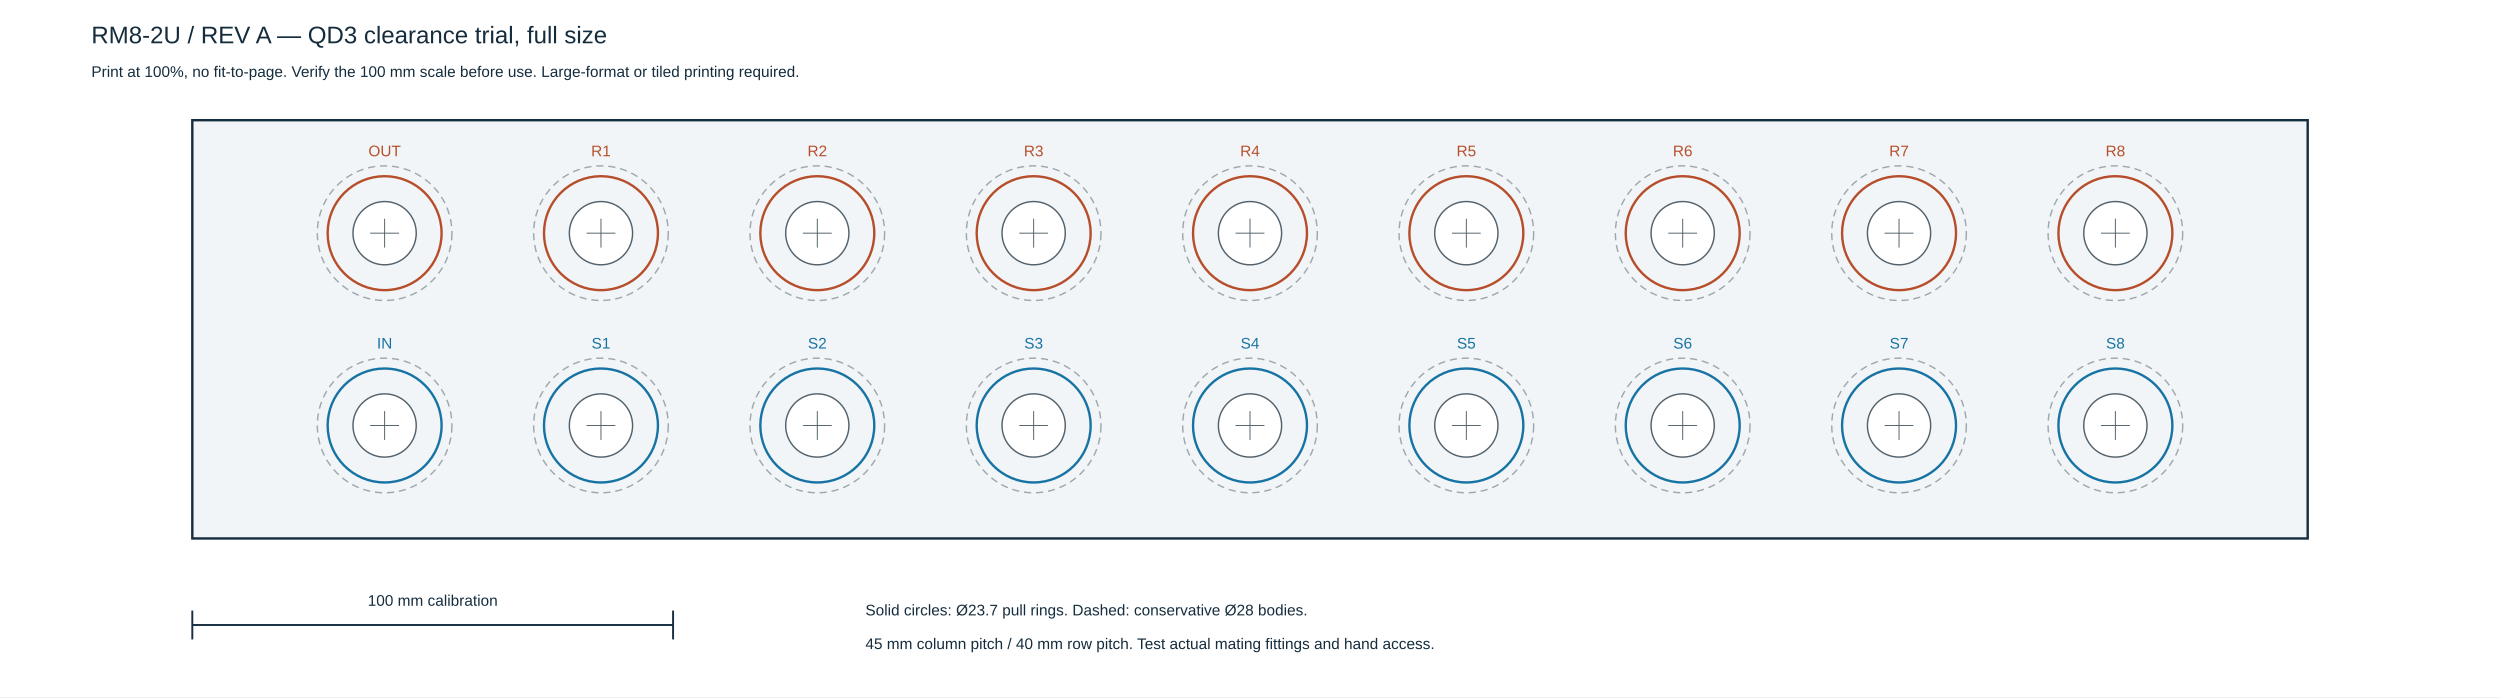
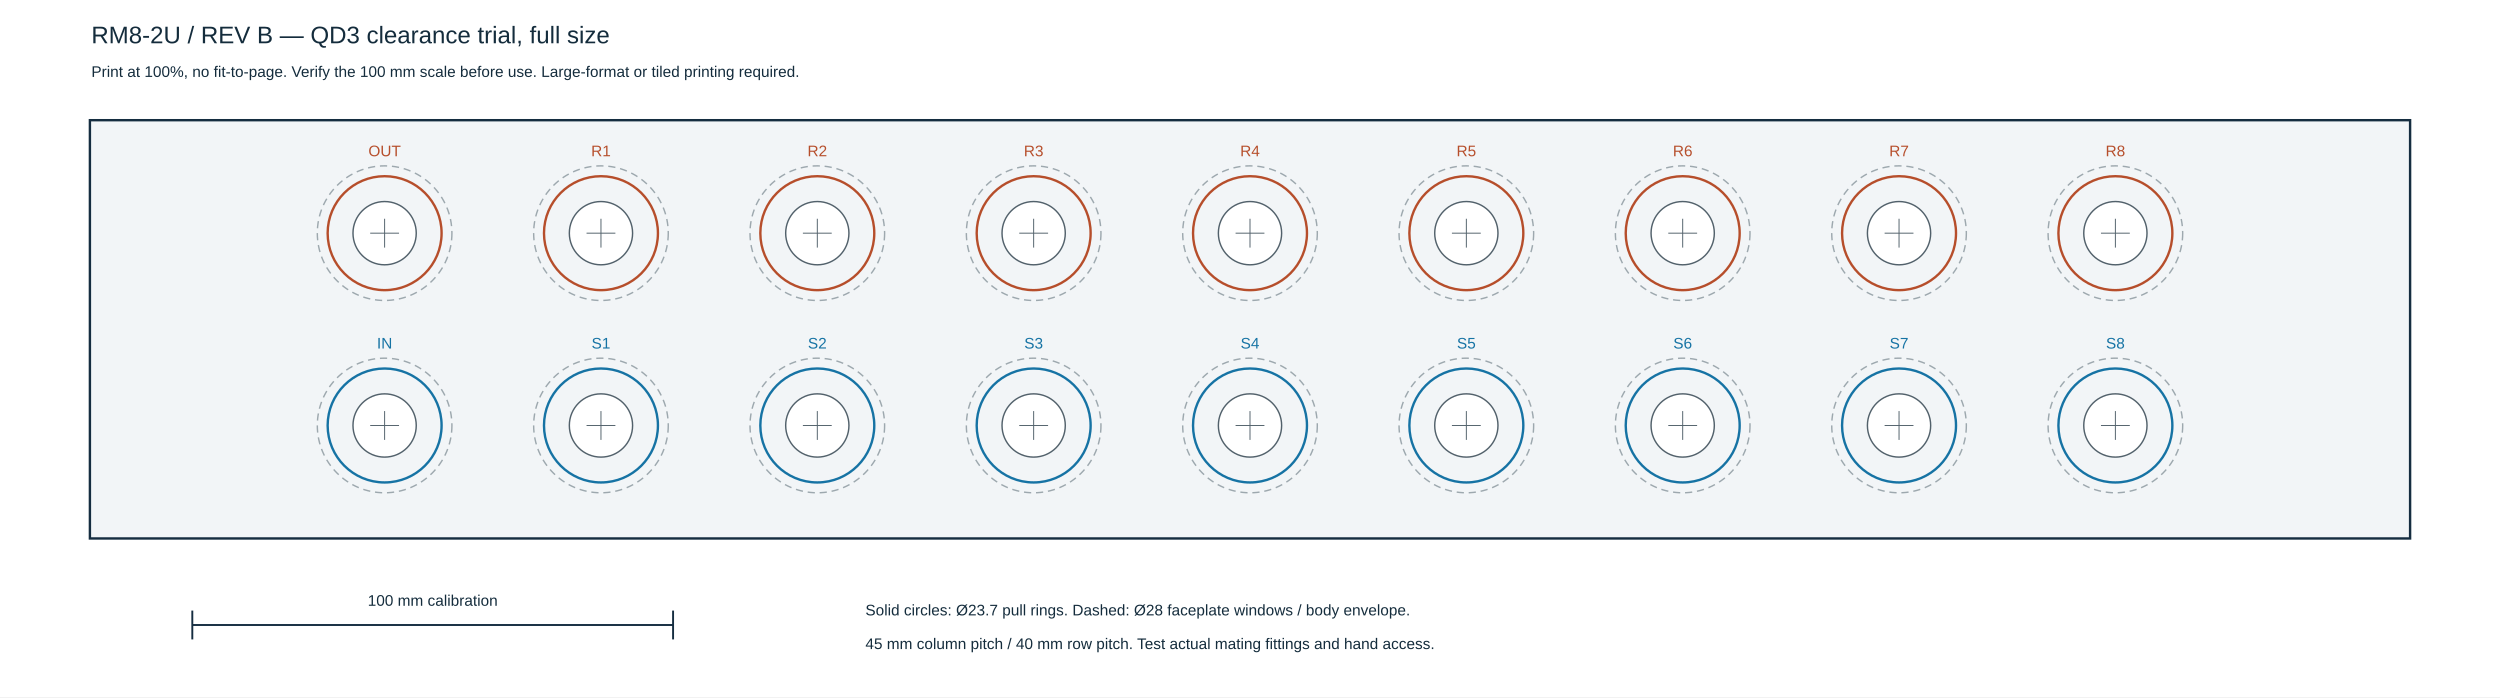
<svg xmlns="http://www.w3.org/2000/svg" width="520mm" height="145mm" viewBox="0 0 520 145">
  <rect width="520" height="145" fill="white" />
  <g font-family="Arial,sans-serif" font-size="3.2" fill="#142c3c">
-     <text x="19" y="9" font-size="5">RM8-2U / REV A — QD3 clearance trial, full size</text>
+     <text x="19" y="9" font-size="5">RM8-2U / REV B — QD3 clearance trial, full size</text>
    <text x="19" y="16">Print at 100%, no fit-to-page. Verify the 100 mm scale before use. Large-format or tiled printing required.</text>
-     <rect x="40" y="25" width="440" height="87" fill="#f2f5f7" stroke="#152d40" stroke-width=".5" />
+     <rect x="18.7" y="25" width="482.6" height="87" fill="#f2f5f7" stroke="#152d40" stroke-width=".5" />
    <circle cx="80" cy="88.5" r="14" fill="none" stroke="#9da8ae" stroke-width=".3" stroke-dasharray="1.5 1" />
    <circle cx="80" cy="88.5" r="11.85" fill="none" stroke="#1673a4" stroke-width=".5" />
    <circle cx="80" cy="88.5" r="6.579" fill="white" stroke="#52616b" stroke-width=".3" />
    <path d="M 77 88.5 h6 M 80 85.5 v6" stroke="#52616b" stroke-width=".2" />
    <text x="80" y="72.5" text-anchor="middle" fill="#1673a4">IN</text>
    <circle cx="125" cy="88.5" r="14" fill="none" stroke="#9da8ae" stroke-width=".3" stroke-dasharray="1.5 1" />
    <circle cx="125" cy="88.5" r="11.85" fill="none" stroke="#1673a4" stroke-width=".5" />
    <circle cx="125" cy="88.5" r="6.579" fill="white" stroke="#52616b" stroke-width=".3" />
    <path d="M 122 88.5 h6 M 125 85.5 v6" stroke="#52616b" stroke-width=".2" />
    <text x="125" y="72.5" text-anchor="middle" fill="#1673a4">S1</text>
    <circle cx="170" cy="88.5" r="14" fill="none" stroke="#9da8ae" stroke-width=".3" stroke-dasharray="1.5 1" />
    <circle cx="170" cy="88.5" r="11.85" fill="none" stroke="#1673a4" stroke-width=".5" />
    <circle cx="170" cy="88.5" r="6.579" fill="white" stroke="#52616b" stroke-width=".3" />
    <path d="M 167 88.5 h6 M 170 85.5 v6" stroke="#52616b" stroke-width=".2" />
    <text x="170" y="72.5" text-anchor="middle" fill="#1673a4">S2</text>
    <circle cx="215" cy="88.5" r="14" fill="none" stroke="#9da8ae" stroke-width=".3" stroke-dasharray="1.5 1" />
    <circle cx="215" cy="88.5" r="11.85" fill="none" stroke="#1673a4" stroke-width=".5" />
    <circle cx="215" cy="88.5" r="6.579" fill="white" stroke="#52616b" stroke-width=".3" />
    <path d="M 212 88.5 h6 M 215 85.5 v6" stroke="#52616b" stroke-width=".2" />
    <text x="215" y="72.5" text-anchor="middle" fill="#1673a4">S3</text>
    <circle cx="260" cy="88.5" r="14" fill="none" stroke="#9da8ae" stroke-width=".3" stroke-dasharray="1.5 1" />
    <circle cx="260" cy="88.5" r="11.85" fill="none" stroke="#1673a4" stroke-width=".5" />
    <circle cx="260" cy="88.5" r="6.579" fill="white" stroke="#52616b" stroke-width=".3" />
    <path d="M 257 88.5 h6 M 260 85.5 v6" stroke="#52616b" stroke-width=".2" />
    <text x="260" y="72.5" text-anchor="middle" fill="#1673a4">S4</text>
    <circle cx="305" cy="88.5" r="14" fill="none" stroke="#9da8ae" stroke-width=".3" stroke-dasharray="1.5 1" />
    <circle cx="305" cy="88.5" r="11.85" fill="none" stroke="#1673a4" stroke-width=".5" />
    <circle cx="305" cy="88.5" r="6.579" fill="white" stroke="#52616b" stroke-width=".3" />
    <path d="M 302 88.5 h6 M 305 85.5 v6" stroke="#52616b" stroke-width=".2" />
    <text x="305" y="72.5" text-anchor="middle" fill="#1673a4">S5</text>
    <circle cx="350" cy="88.5" r="14" fill="none" stroke="#9da8ae" stroke-width=".3" stroke-dasharray="1.5 1" />
    <circle cx="350" cy="88.5" r="11.85" fill="none" stroke="#1673a4" stroke-width=".5" />
    <circle cx="350" cy="88.5" r="6.579" fill="white" stroke="#52616b" stroke-width=".3" />
    <path d="M 347 88.5 h6 M 350 85.5 v6" stroke="#52616b" stroke-width=".2" />
    <text x="350" y="72.5" text-anchor="middle" fill="#1673a4">S6</text>
    <circle cx="395" cy="88.5" r="14" fill="none" stroke="#9da8ae" stroke-width=".3" stroke-dasharray="1.5 1" />
    <circle cx="395" cy="88.5" r="11.85" fill="none" stroke="#1673a4" stroke-width=".5" />
    <circle cx="395" cy="88.5" r="6.579" fill="white" stroke="#52616b" stroke-width=".3" />
    <path d="M 392 88.5 h6 M 395 85.5 v6" stroke="#52616b" stroke-width=".2" />
    <text x="395" y="72.5" text-anchor="middle" fill="#1673a4">S7</text>
    <circle cx="440" cy="88.5" r="14" fill="none" stroke="#9da8ae" stroke-width=".3" stroke-dasharray="1.5 1" />
    <circle cx="440" cy="88.5" r="11.85" fill="none" stroke="#1673a4" stroke-width=".5" />
    <circle cx="440" cy="88.5" r="6.579" fill="white" stroke="#52616b" stroke-width=".3" />
    <path d="M 437 88.5 h6 M 440 85.5 v6" stroke="#52616b" stroke-width=".2" />
    <text x="440" y="72.5" text-anchor="middle" fill="#1673a4">S8</text>
    <circle cx="80" cy="48.5" r="14" fill="none" stroke="#9da8ae" stroke-width=".3" stroke-dasharray="1.5 1" />
    <circle cx="80" cy="48.5" r="11.85" fill="none" stroke="#b64e2b" stroke-width=".5" />
    <circle cx="80" cy="48.5" r="6.579" fill="white" stroke="#52616b" stroke-width=".3" />
    <path d="M 77 48.5 h6 M 80 45.5 v6" stroke="#52616b" stroke-width=".2" />
    <text x="80" y="32.5" text-anchor="middle" fill="#b64e2b">OUT</text>
    <circle cx="125" cy="48.5" r="14" fill="none" stroke="#9da8ae" stroke-width=".3" stroke-dasharray="1.5 1" />
    <circle cx="125" cy="48.5" r="11.85" fill="none" stroke="#b64e2b" stroke-width=".5" />
    <circle cx="125" cy="48.5" r="6.579" fill="white" stroke="#52616b" stroke-width=".3" />
    <path d="M 122 48.5 h6 M 125 45.5 v6" stroke="#52616b" stroke-width=".2" />
    <text x="125" y="32.5" text-anchor="middle" fill="#b64e2b">R1</text>
    <circle cx="170" cy="48.5" r="14" fill="none" stroke="#9da8ae" stroke-width=".3" stroke-dasharray="1.5 1" />
    <circle cx="170" cy="48.5" r="11.85" fill="none" stroke="#b64e2b" stroke-width=".5" />
    <circle cx="170" cy="48.5" r="6.579" fill="white" stroke="#52616b" stroke-width=".3" />
    <path d="M 167 48.5 h6 M 170 45.5 v6" stroke="#52616b" stroke-width=".2" />
    <text x="170" y="32.5" text-anchor="middle" fill="#b64e2b">R2</text>
    <circle cx="215" cy="48.5" r="14" fill="none" stroke="#9da8ae" stroke-width=".3" stroke-dasharray="1.5 1" />
    <circle cx="215" cy="48.5" r="11.85" fill="none" stroke="#b64e2b" stroke-width=".5" />
    <circle cx="215" cy="48.5" r="6.579" fill="white" stroke="#52616b" stroke-width=".3" />
    <path d="M 212 48.5 h6 M 215 45.5 v6" stroke="#52616b" stroke-width=".2" />
    <text x="215" y="32.5" text-anchor="middle" fill="#b64e2b">R3</text>
    <circle cx="260" cy="48.5" r="14" fill="none" stroke="#9da8ae" stroke-width=".3" stroke-dasharray="1.5 1" />
    <circle cx="260" cy="48.5" r="11.85" fill="none" stroke="#b64e2b" stroke-width=".5" />
    <circle cx="260" cy="48.5" r="6.579" fill="white" stroke="#52616b" stroke-width=".3" />
    <path d="M 257 48.5 h6 M 260 45.5 v6" stroke="#52616b" stroke-width=".2" />
    <text x="260" y="32.5" text-anchor="middle" fill="#b64e2b">R4</text>
    <circle cx="305" cy="48.5" r="14" fill="none" stroke="#9da8ae" stroke-width=".3" stroke-dasharray="1.5 1" />
    <circle cx="305" cy="48.5" r="11.85" fill="none" stroke="#b64e2b" stroke-width=".5" />
    <circle cx="305" cy="48.5" r="6.579" fill="white" stroke="#52616b" stroke-width=".3" />
    <path d="M 302 48.5 h6 M 305 45.5 v6" stroke="#52616b" stroke-width=".2" />
    <text x="305" y="32.5" text-anchor="middle" fill="#b64e2b">R5</text>
    <circle cx="350" cy="48.5" r="14" fill="none" stroke="#9da8ae" stroke-width=".3" stroke-dasharray="1.5 1" />
    <circle cx="350" cy="48.5" r="11.85" fill="none" stroke="#b64e2b" stroke-width=".5" />
    <circle cx="350" cy="48.5" r="6.579" fill="white" stroke="#52616b" stroke-width=".3" />
    <path d="M 347 48.5 h6 M 350 45.5 v6" stroke="#52616b" stroke-width=".2" />
    <text x="350" y="32.5" text-anchor="middle" fill="#b64e2b">R6</text>
    <circle cx="395" cy="48.5" r="14" fill="none" stroke="#9da8ae" stroke-width=".3" stroke-dasharray="1.5 1" />
    <circle cx="395" cy="48.5" r="11.85" fill="none" stroke="#b64e2b" stroke-width=".5" />
    <circle cx="395" cy="48.5" r="6.579" fill="white" stroke="#52616b" stroke-width=".3" />
    <path d="M 392 48.5 h6 M 395 45.5 v6" stroke="#52616b" stroke-width=".2" />
    <text x="395" y="32.5" text-anchor="middle" fill="#b64e2b">R7</text>
    <circle cx="440" cy="48.5" r="14" fill="none" stroke="#9da8ae" stroke-width=".3" stroke-dasharray="1.5 1" />
    <circle cx="440" cy="48.5" r="11.85" fill="none" stroke="#b64e2b" stroke-width=".5" />
    <circle cx="440" cy="48.5" r="6.579" fill="white" stroke="#52616b" stroke-width=".3" />
    <path d="M 437 48.5 h6 M 440 45.5 v6" stroke="#52616b" stroke-width=".2" />
    <text x="440" y="32.5" text-anchor="middle" fill="#b64e2b">R8</text>
    <path d="M40 130 h100 M40 127 v6 M140 127 v6" stroke="#152d40" stroke-width=".4" />
    <text x="90" y="126" text-anchor="middle">100 mm calibration</text>
-     <text x="180" y="128">Solid circles: Ø23.7 pull rings. Dashed: conservative Ø28 bodies.</text>
+     <text x="180" y="128">Solid circles: Ø23.7 pull rings. Dashed: Ø28 faceplate windows / body envelope.</text>
    <text x="180" y="135">45 mm column pitch / 40 mm row pitch. Test actual mating fittings and hand access.</text>
  </g>
</svg>
